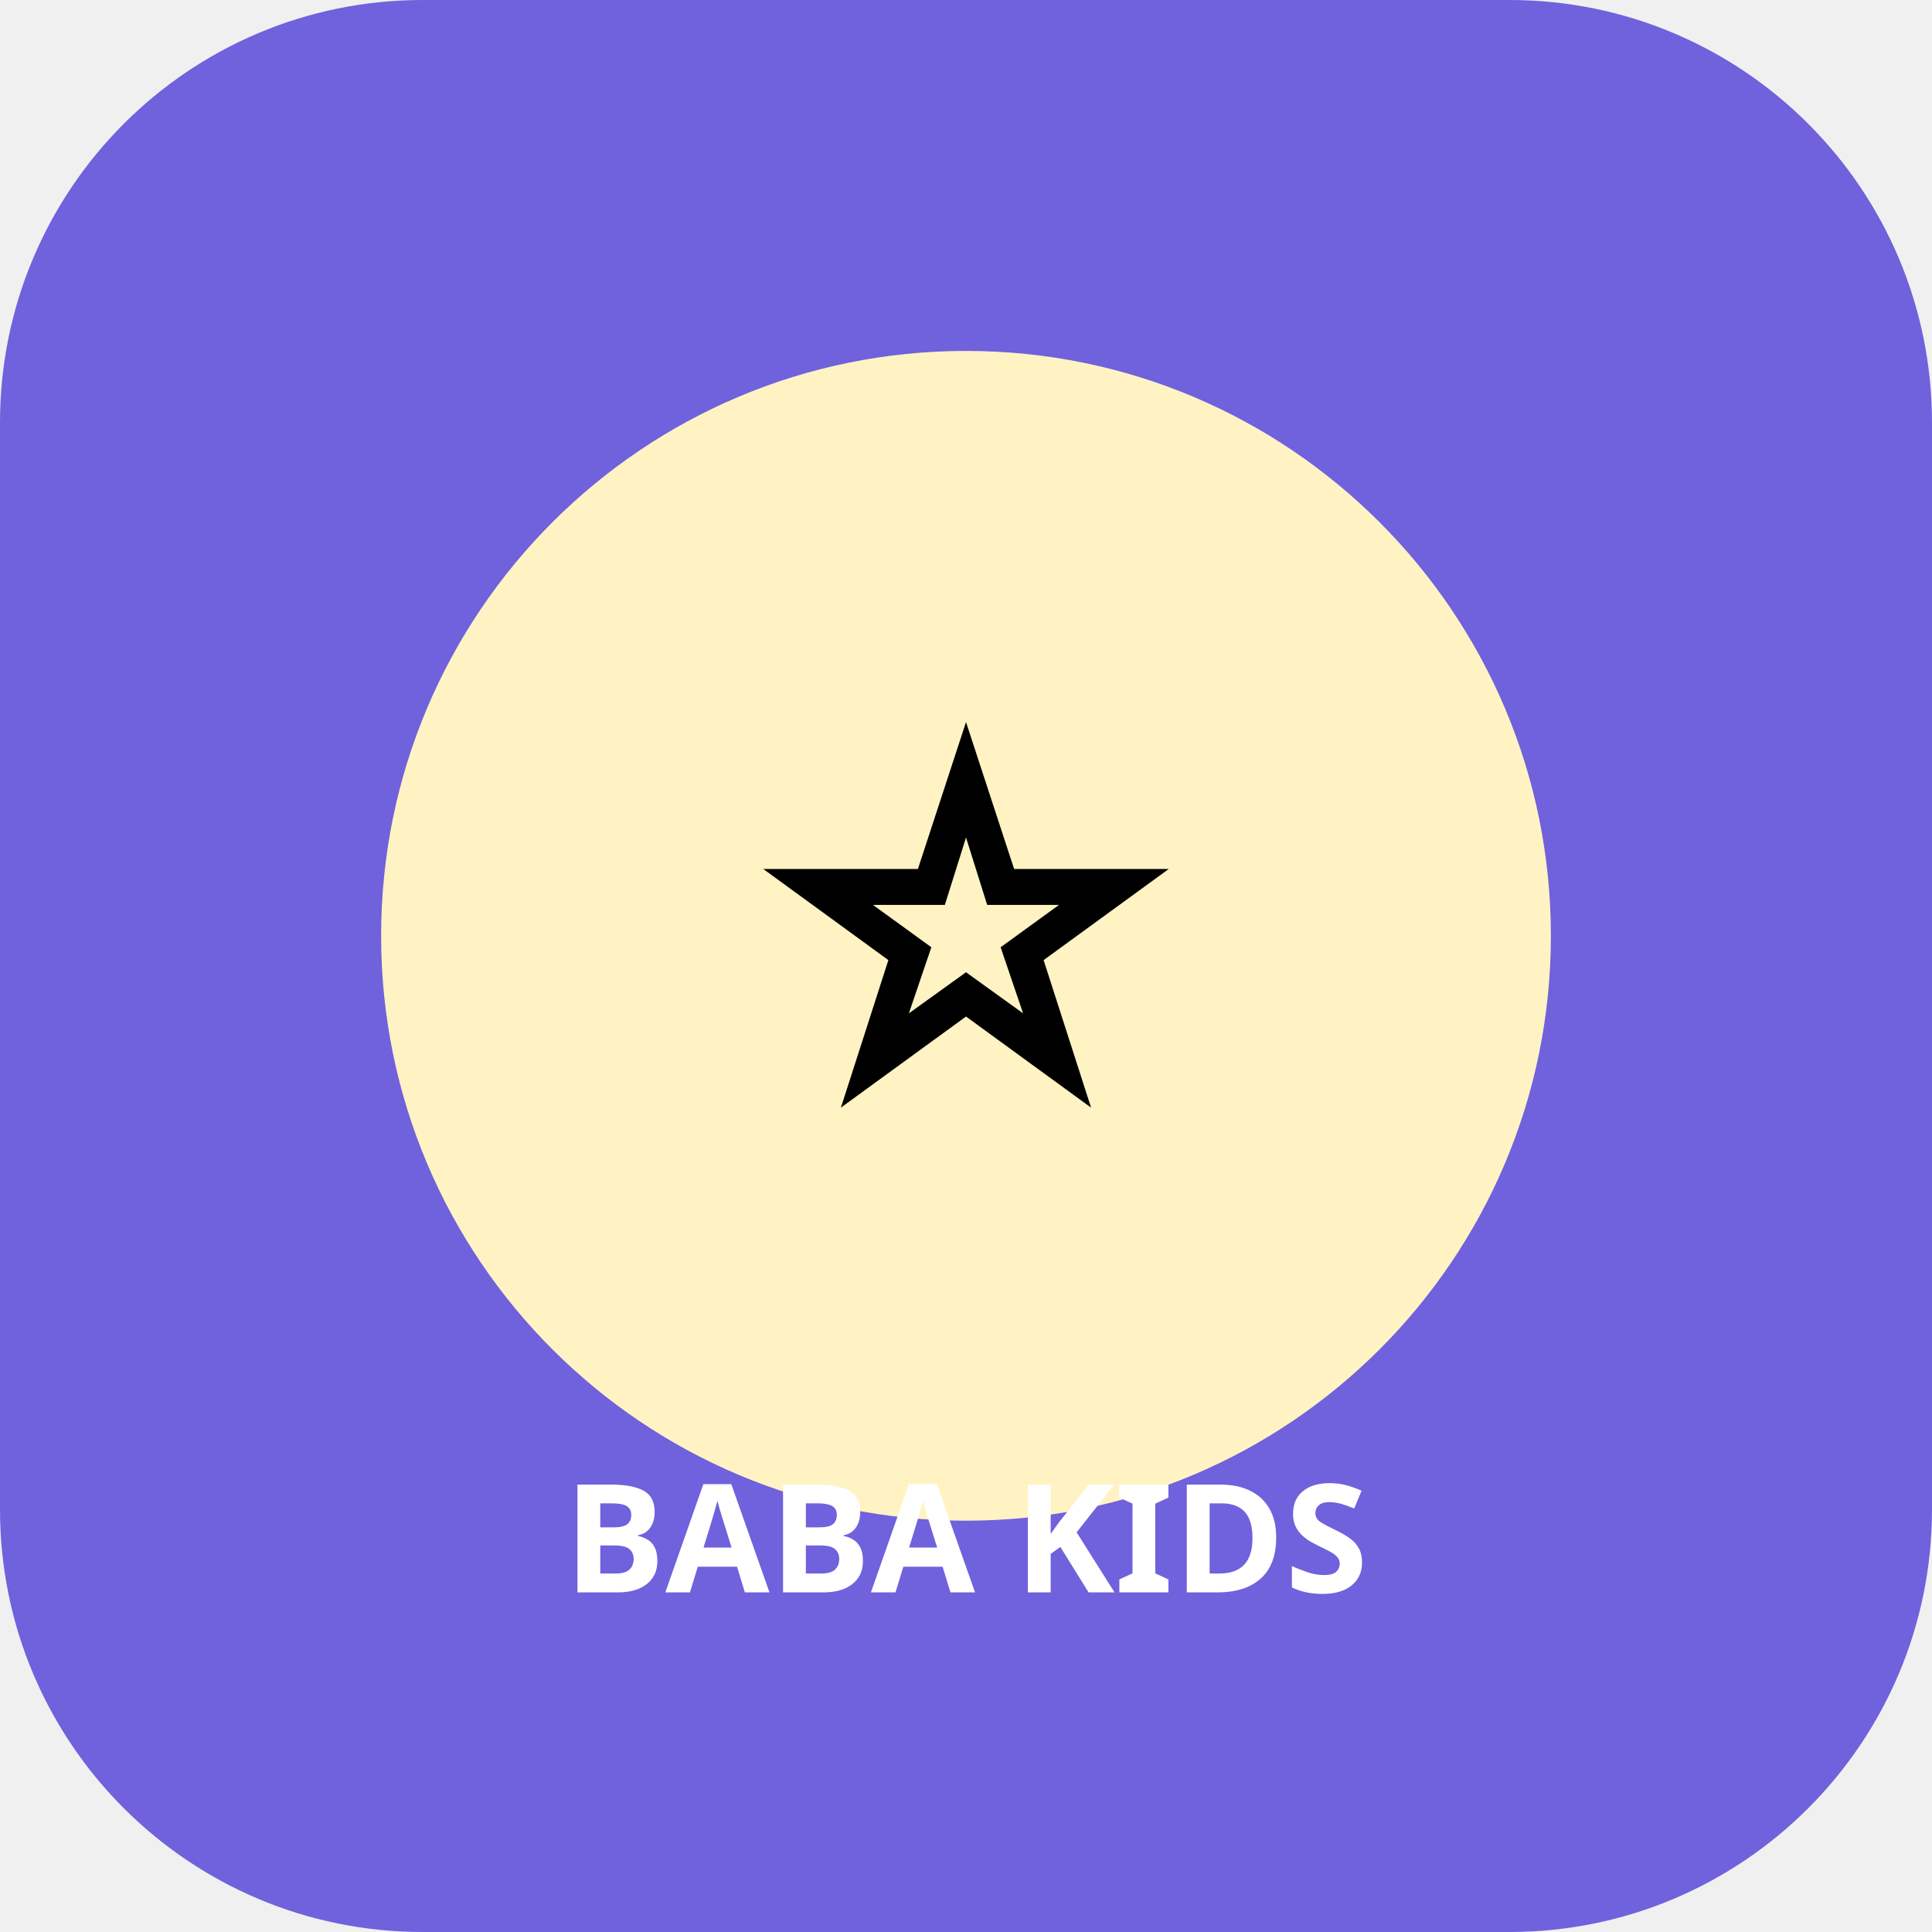
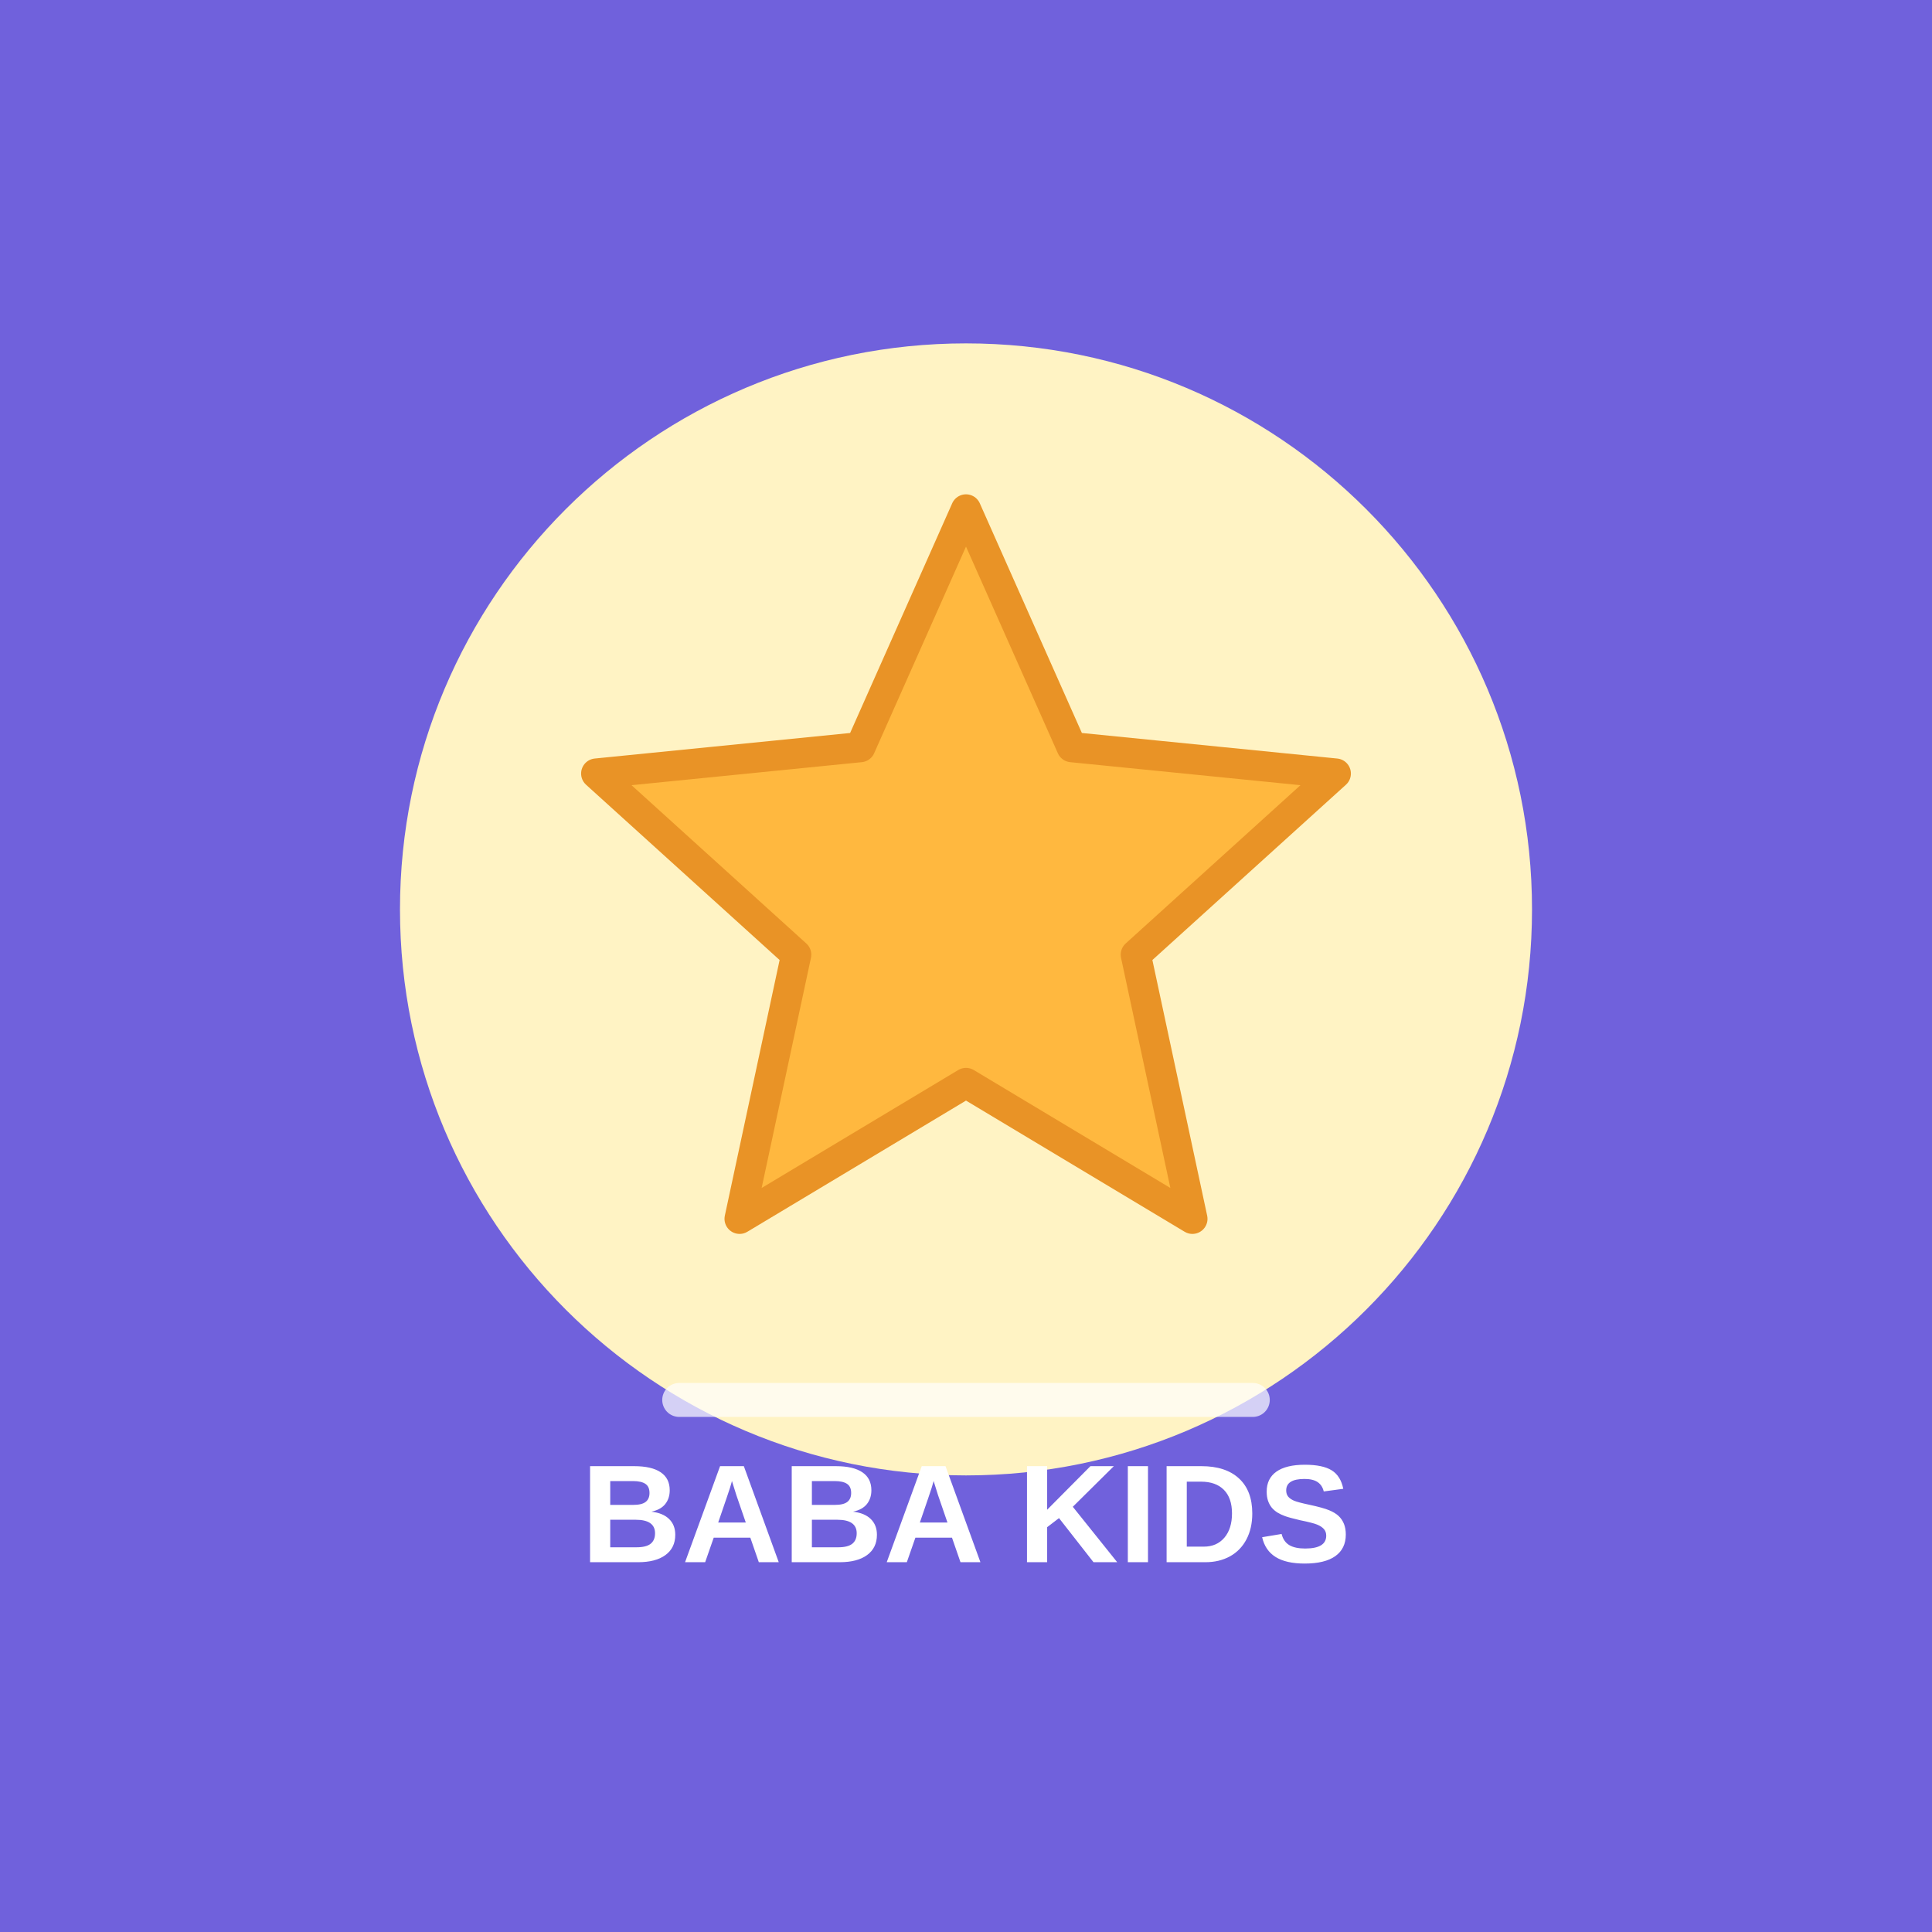
- <svg xmlns="http://www.w3.org/2000/svg" viewBox="0 0 512 512">
-   <rect width="512" height="512" rx="112" fill="#7061dc" />
-   <circle cx="256" cy="248" r="155" fill="#fff3c4" />
-   <text x="256" y="292" font-size="170" text-anchor="middle">⭐</text>
-   <text x="256" y="422" font-size="40" font-family="sans-serif" font-weight="bold" fill="white" text-anchor="middle">BABA KIDS</text>
+ <svg xmlns="http://www.w3.org/2000/svg" width="512" height="512" viewBox="0 0 512 512" role="img" aria-label="Baba Kids app icon">
+   <rect width="512" height="512" fill="#7061dc" />
+   <circle cx="256" cy="241" r="150" fill="#fff3c4" />
+   <path d="M256 135 284 198 354 205 301 253 316 323 256 287 196 323 211 253 158 205 228 198Z" fill="#ffb83f" stroke="#e99326" stroke-width="8" stroke-linejoin="round" />
+   <path d="M180 371H332" stroke="#ffffff" stroke-width="9" stroke-linecap="round" opacity=".7" />
+   <text x="256" y="414" font-family="Arial, sans-serif" font-size="37" font-weight="800" fill="#ffffff" text-anchor="middle">BABA KIDS</text>
</svg>
